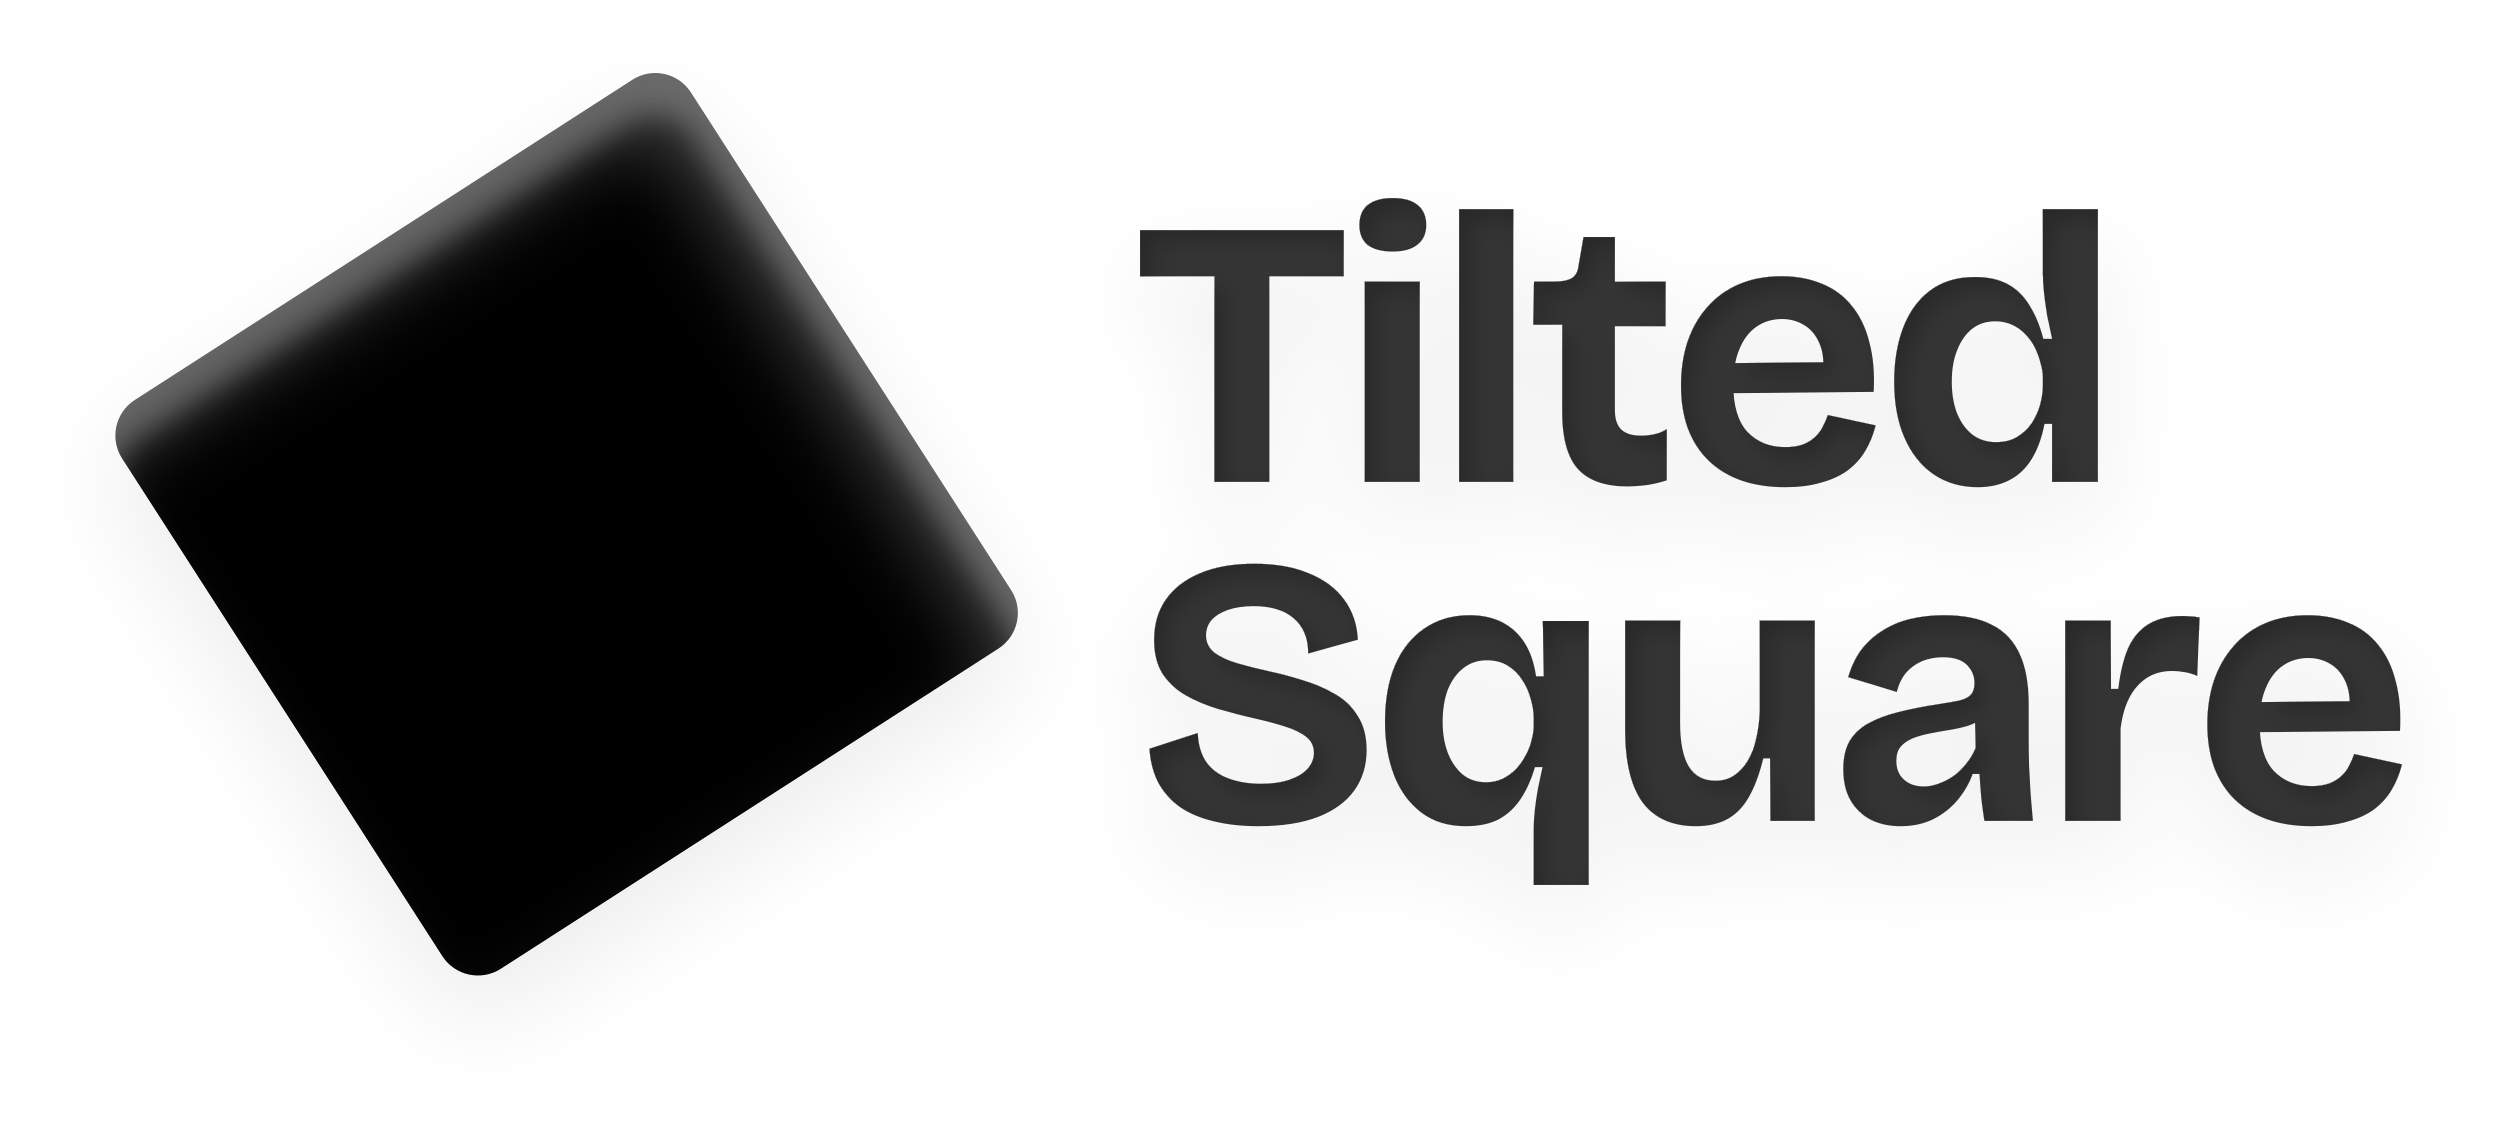
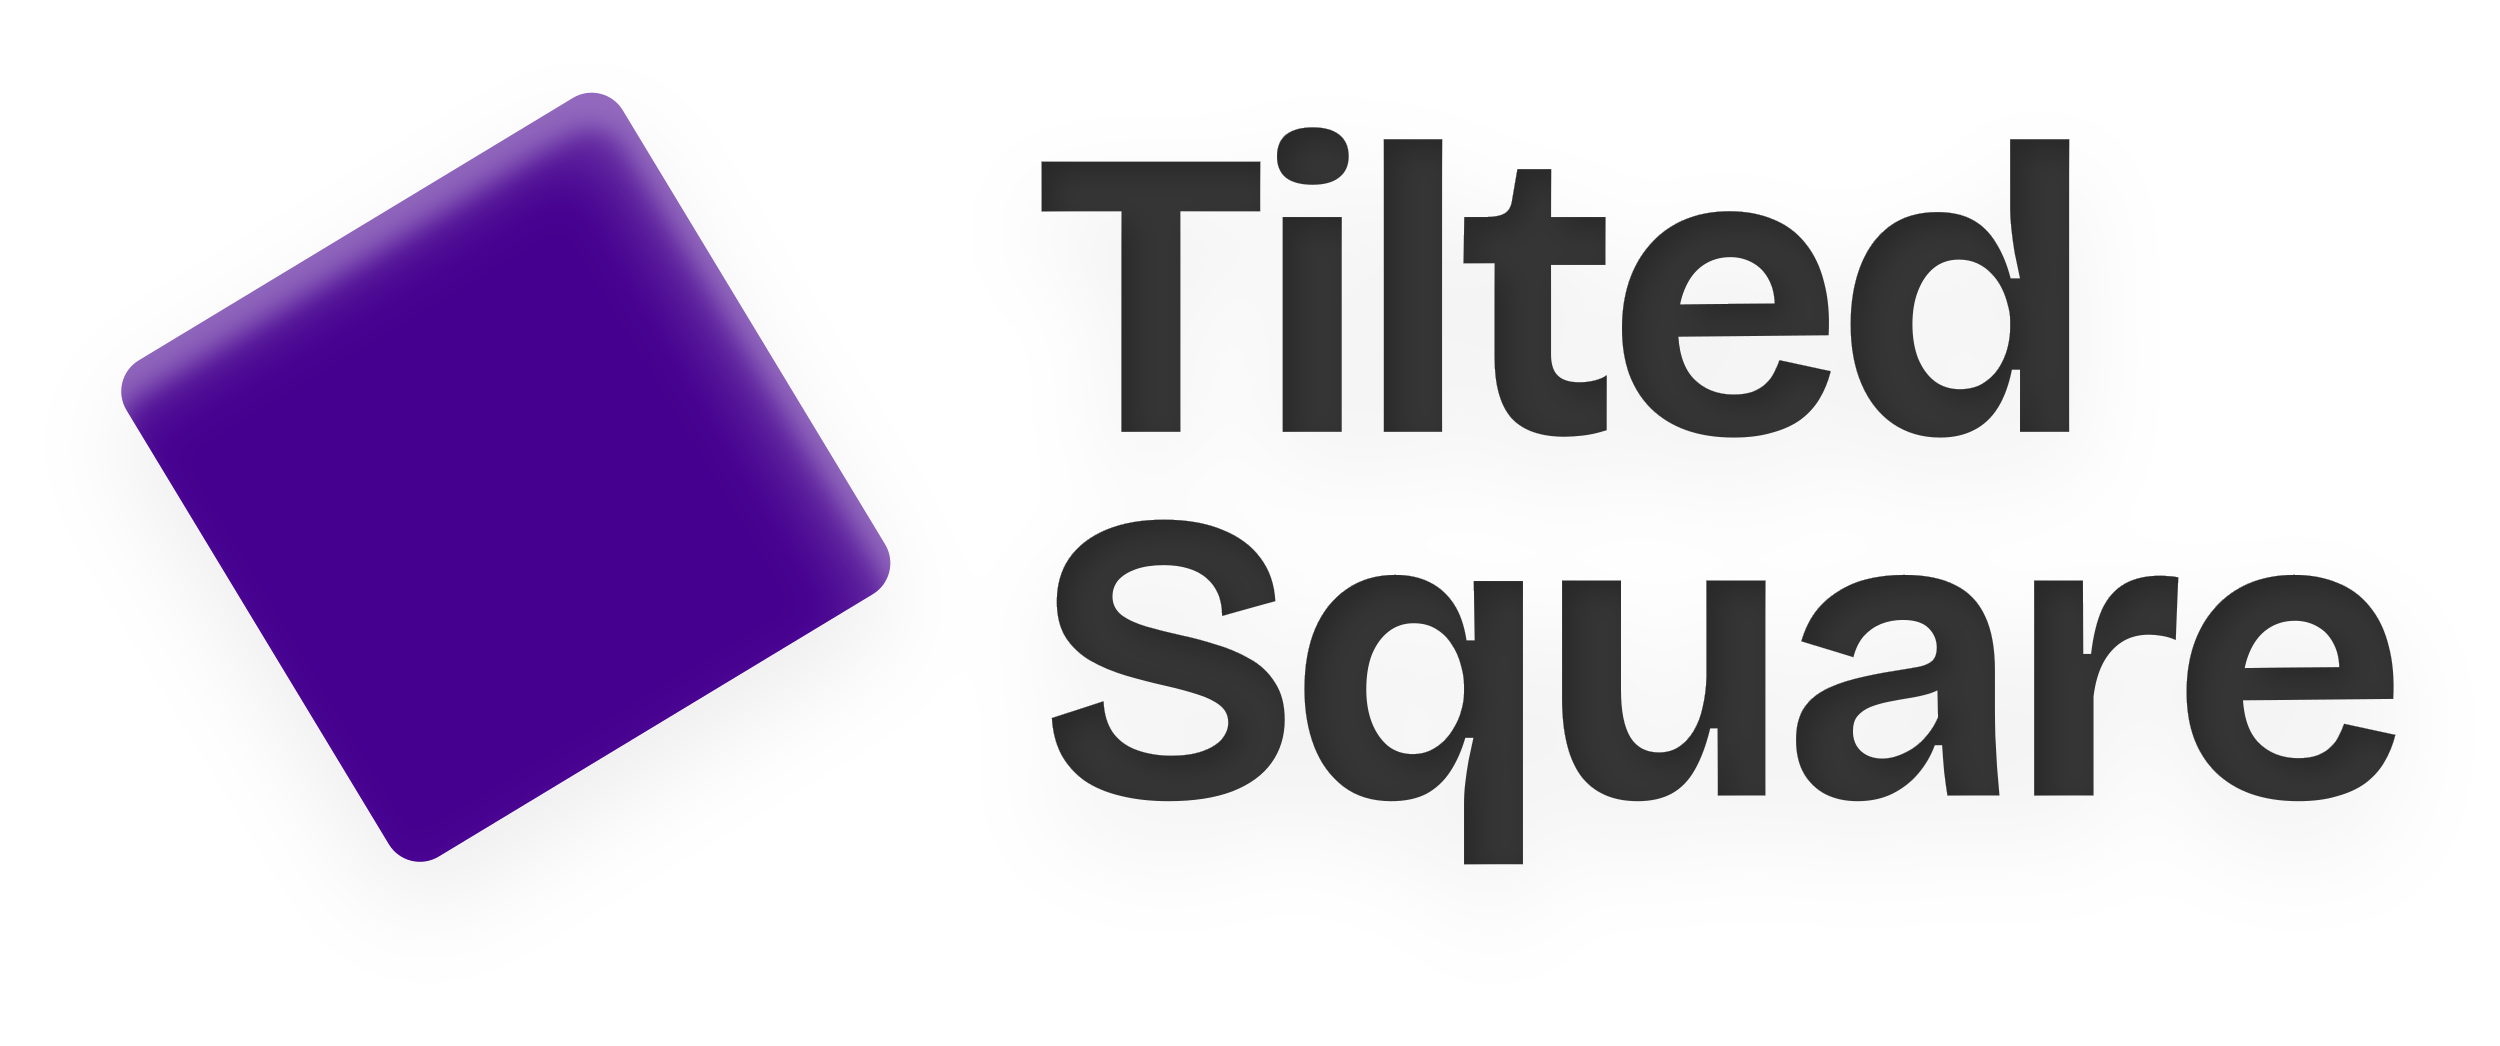
- <svg xmlns="http://www.w3.org/2000/svg" width="118" height="54" viewBox="0 0 118 54" fill="none">
+ <svg xmlns="http://www.w3.org/2000/svg" width="110" height="46" viewBox="0 0 110 46" fill="none">
  <g filter="url(#filter0_d_3451_65)">
    <g filter="url(#filter1_ii_3451_65)">
-       <rect x="31.531" y="2.682" width="31.929" height="31.929" rx="2" transform="rotate(57.2399 31.5312 2.68164)" fill="black" />
+       <rect x="26.574" y="3.482" width="25.516" height="25.516" rx="1.598" transform="rotate(58.851 26.5742 3.48242)" fill="#45008F" />
    </g>
    <g filter="url(#filter2_i_3451_65)">
-       <path d="M57.322 22.744V10.864H59.914V22.744H57.322ZM53.812 13.042V10.864H63.424V13.042H53.812ZM64.419 22.744V13.294H67.011V22.744H64.419ZM65.734 11.872C65.23 11.872 64.84 11.77 64.564 11.566C64.299 11.35 64.168 11.038 64.168 10.63C64.168 10.21 64.299 9.892 64.564 9.676C64.84 9.46 65.23 9.352 65.734 9.352C66.249 9.352 66.639 9.46 66.903 9.676C67.18 9.892 67.317 10.21 67.317 10.63C67.317 11.026 67.18 11.332 66.903 11.548C66.639 11.764 66.249 11.872 65.734 11.872ZM68.872 22.744V9.874H71.428V22.744H68.872ZM76.816 22.96C75.76 22.96 74.98 22.684 74.476 22.132C73.984 21.568 73.738 20.674 73.738 19.45V15.328H72.37L72.406 13.294H73.36C73.732 13.294 74.008 13.24 74.188 13.132C74.368 13.024 74.476 12.826 74.512 12.538L74.746 11.188H76.222V13.294H78.616V15.4H76.222V19.342C76.222 19.774 76.324 20.086 76.528 20.278C76.732 20.47 77.044 20.566 77.464 20.566C77.692 20.566 77.908 20.542 78.112 20.494C78.328 20.446 78.514 20.368 78.67 20.26V22.672C78.298 22.792 77.956 22.87 77.644 22.906C77.332 22.942 77.056 22.96 76.816 22.96ZM84.26 22.996C83.48 22.996 82.784 22.888 82.172 22.672C81.572 22.456 81.062 22.144 80.642 21.736C80.222 21.328 79.898 20.824 79.67 20.224C79.454 19.624 79.346 18.946 79.346 18.19C79.346 17.446 79.448 16.762 79.652 16.138C79.868 15.502 80.18 14.956 80.588 14.5C80.996 14.032 81.494 13.672 82.082 13.42C82.67 13.168 83.336 13.042 84.08 13.042C84.8 13.042 85.442 13.162 86.006 13.402C86.57 13.63 87.038 13.978 87.41 14.446C87.794 14.914 88.07 15.49 88.238 16.174C88.418 16.846 88.484 17.62 88.436 18.496L81.02 18.568V17.146L86.942 17.092L86.024 17.812C86.108 17.176 86.066 16.654 85.898 16.246C85.73 15.838 85.484 15.538 85.16 15.346C84.848 15.154 84.5 15.058 84.116 15.058C83.66 15.058 83.258 15.178 82.91 15.418C82.562 15.658 82.292 16.012 82.1 16.48C81.908 16.936 81.812 17.488 81.812 18.136C81.812 19.156 82.034 19.906 82.478 20.386C82.934 20.866 83.528 21.106 84.26 21.106C84.596 21.106 84.878 21.064 85.106 20.98C85.346 20.884 85.538 20.764 85.682 20.62C85.838 20.476 85.958 20.314 86.042 20.134C86.138 19.954 86.216 19.774 86.276 19.594L88.526 20.08C88.418 20.524 88.256 20.926 88.04 21.286C87.836 21.634 87.56 21.94 87.212 22.204C86.864 22.456 86.444 22.648 85.952 22.78C85.472 22.924 84.908 22.996 84.26 22.996ZM93.348 22.996C92.556 22.996 91.86 22.792 91.26 22.384C90.672 21.976 90.216 21.4 89.892 20.656C89.568 19.912 89.406 19.03 89.406 18.01C89.406 17.05 89.55 16.198 89.838 15.454C90.126 14.71 90.552 14.128 91.116 13.708C91.68 13.288 92.382 13.078 93.222 13.078C93.834 13.078 94.35 13.192 94.77 13.42C95.19 13.648 95.532 13.984 95.796 14.428C96.072 14.86 96.288 15.382 96.444 15.994H96.858C96.774 15.61 96.696 15.238 96.624 14.878C96.564 14.506 96.516 14.152 96.48 13.816C96.444 13.48 96.426 13.186 96.426 12.934V9.874H99.018V18.1V22.744H96.858V20.008H96.498C96.366 20.68 96.162 21.238 95.886 21.682C95.61 22.126 95.256 22.456 94.824 22.672C94.404 22.888 93.912 22.996 93.348 22.996ZM94.212 20.872C94.608 20.872 94.944 20.788 95.22 20.62C95.496 20.452 95.724 20.236 95.904 19.972C96.084 19.696 96.216 19.402 96.3 19.09C96.384 18.766 96.426 18.466 96.426 18.19V17.848C96.426 17.62 96.39 17.386 96.318 17.146C96.258 16.894 96.168 16.648 96.048 16.408C95.928 16.168 95.778 15.958 95.598 15.778C95.418 15.586 95.208 15.436 94.968 15.328C94.728 15.22 94.464 15.166 94.176 15.166C93.744 15.166 93.378 15.286 93.078 15.526C92.778 15.766 92.544 16.102 92.376 16.534C92.208 16.954 92.124 17.446 92.124 18.01C92.124 18.586 92.208 19.09 92.376 19.522C92.556 19.954 92.802 20.29 93.114 20.53C93.426 20.758 93.792 20.872 94.212 20.872ZM59.392 38.996C58.612 38.996 57.91 38.918 57.286 38.762C56.674 38.618 56.146 38.396 55.702 38.096C55.27 37.784 54.928 37.4 54.676 36.944C54.436 36.476 54.298 35.942 54.262 35.342L56.53 34.604C56.554 35.144 56.686 35.594 56.926 35.954C57.178 36.314 57.532 36.578 57.988 36.746C58.444 36.914 58.954 36.998 59.518 36.998C60.058 36.998 60.514 36.932 60.886 36.8C61.258 36.668 61.54 36.494 61.732 36.278C61.924 36.05 62.02 35.804 62.02 35.54C62.02 35.228 61.9 34.976 61.66 34.784C61.42 34.592 61.09 34.43 60.67 34.298C60.262 34.166 59.794 34.04 59.266 33.92C58.678 33.788 58.096 33.638 57.52 33.47C56.956 33.302 56.44 33.086 55.972 32.822C55.516 32.558 55.15 32.216 54.874 31.796C54.61 31.376 54.478 30.848 54.478 30.212C54.478 29.48 54.658 28.85 55.018 28.322C55.39 27.782 55.93 27.362 56.638 27.062C57.346 26.762 58.198 26.612 59.194 26.612C60.202 26.612 61.06 26.762 61.768 27.062C62.488 27.35 63.046 27.764 63.442 28.304C63.838 28.832 64.054 29.462 64.09 30.194L61.75 30.842C61.75 30.47 61.69 30.146 61.57 29.87C61.45 29.594 61.282 29.366 61.066 29.186C60.85 28.994 60.58 28.85 60.256 28.754C59.944 28.658 59.584 28.61 59.176 28.61C58.708 28.61 58.3 28.67 57.952 28.79C57.616 28.91 57.358 29.072 57.178 29.276C57.01 29.48 56.926 29.72 56.926 29.996C56.926 30.32 57.058 30.59 57.322 30.806C57.598 31.01 57.958 31.178 58.402 31.31C58.858 31.442 59.356 31.568 59.896 31.688C60.412 31.796 60.934 31.934 61.462 32.102C62.002 32.258 62.5 32.468 62.956 32.732C63.424 32.984 63.796 33.332 64.072 33.776C64.36 34.208 64.504 34.754 64.504 35.414C64.504 36.134 64.312 36.764 63.928 37.304C63.544 37.844 62.968 38.264 62.2 38.564C61.444 38.852 60.508 38.996 59.392 38.996ZM72.394 41.768V39.122C72.394 38.822 72.412 38.516 72.448 38.204C72.484 37.88 72.532 37.55 72.593 37.214C72.665 36.878 72.737 36.542 72.808 36.206H72.448C72.281 36.782 72.058 37.28 71.782 37.7C71.507 38.12 71.159 38.444 70.739 38.672C70.319 38.888 69.802 38.996 69.191 38.996C68.35 38.996 67.648 38.78 67.085 38.348C66.52 37.916 66.094 37.334 65.806 36.602C65.519 35.858 65.374 35.018 65.374 34.082C65.374 33.05 65.531 32.162 65.843 31.418C66.166 30.662 66.629 30.08 67.228 29.672C67.829 29.252 68.543 29.042 69.371 29.042C69.947 29.042 70.451 29.15 70.882 29.366C71.314 29.582 71.668 29.9 71.945 30.32C72.221 30.74 72.406 31.274 72.502 31.922H72.862L72.826 29.312H74.987V34.01V41.768H72.394ZM70.144 36.926C70.433 36.926 70.691 36.872 70.918 36.764C71.159 36.644 71.368 36.494 71.549 36.314C71.728 36.122 71.879 35.912 71.999 35.684C72.13 35.456 72.227 35.216 72.287 34.964C72.359 34.712 72.394 34.472 72.394 34.244V33.902C72.394 33.614 72.347 33.308 72.251 32.984C72.166 32.66 72.034 32.366 71.855 32.102C71.686 31.826 71.465 31.604 71.189 31.436C70.912 31.256 70.576 31.166 70.18 31.166C69.76 31.166 69.394 31.286 69.082 31.526C68.77 31.766 68.525 32.102 68.344 32.534C68.177 32.966 68.093 33.482 68.093 34.082C68.093 34.634 68.177 35.126 68.344 35.558C68.513 35.978 68.746 36.314 69.046 36.566C69.347 36.806 69.713 36.926 70.144 36.926ZM80.039 38.996C78.935 38.996 78.101 38.624 77.537 37.88C76.985 37.124 76.709 35.978 76.709 34.442V29.294H79.301V34.118C79.301 35.042 79.439 35.732 79.715 36.188C79.991 36.632 80.411 36.854 80.975 36.854C81.311 36.854 81.605 36.77 81.857 36.602C82.109 36.434 82.325 36.2 82.505 35.9C82.685 35.6 82.817 35.246 82.901 34.838C82.997 34.43 83.051 33.992 83.063 33.524V29.294H85.655V34.892V38.744H83.567L83.549 35.792H83.225C83.045 36.536 82.817 37.148 82.541 37.628C82.277 38.096 81.935 38.444 81.515 38.672C81.107 38.888 80.615 38.996 80.039 38.996ZM89.706 38.996C89.178 38.996 88.71 38.894 88.302 38.69C87.894 38.474 87.576 38.168 87.348 37.772C87.12 37.376 87.006 36.884 87.006 36.296C87.006 35.78 87.102 35.348 87.294 35C87.498 34.652 87.792 34.37 88.176 34.154C88.56 33.938 89.034 33.758 89.598 33.614C90.162 33.47 90.804 33.344 91.524 33.236C91.908 33.176 92.22 33.122 92.46 33.074C92.712 33.014 92.898 32.924 93.018 32.804C93.138 32.672 93.198 32.486 93.198 32.246C93.198 31.91 93.078 31.622 92.838 31.382C92.598 31.142 92.22 31.022 91.704 31.022C91.356 31.022 91.032 31.082 90.732 31.202C90.444 31.322 90.192 31.502 89.976 31.742C89.772 31.982 89.622 32.288 89.526 32.66L87.24 31.958C87.384 31.466 87.588 31.04 87.852 30.68C88.128 30.32 88.458 30.02 88.842 29.78C89.226 29.528 89.664 29.342 90.156 29.222C90.648 29.102 91.182 29.042 91.758 29.042C92.682 29.042 93.432 29.192 94.008 29.492C94.596 29.78 95.034 30.236 95.322 30.86C95.61 31.472 95.754 32.264 95.754 33.236V34.856C95.754 35.276 95.76 35.702 95.772 36.134C95.796 36.566 95.82 37.004 95.844 37.448C95.88 37.88 95.916 38.312 95.952 38.744H93.666C93.618 38.444 93.57 38.102 93.522 37.718C93.486 37.322 93.456 36.926 93.432 36.53H93.108C92.94 36.986 92.7 37.4 92.388 37.772C92.076 38.144 91.692 38.444 91.236 38.672C90.792 38.888 90.282 38.996 89.706 38.996ZM90.804 37.124C91.032 37.124 91.26 37.082 91.488 36.998C91.728 36.914 91.956 36.8 92.172 36.656C92.4 36.5 92.604 36.308 92.784 36.08C92.976 35.852 93.132 35.594 93.252 35.306L93.216 33.794L93.63 33.884C93.414 34.04 93.162 34.166 92.874 34.262C92.586 34.346 92.286 34.412 91.974 34.46C91.674 34.508 91.374 34.562 91.074 34.622C90.774 34.682 90.504 34.76 90.264 34.856C90.036 34.952 89.85 35.084 89.706 35.252C89.574 35.408 89.508 35.63 89.508 35.918C89.508 36.29 89.628 36.584 89.868 36.8C90.108 37.016 90.42 37.124 90.804 37.124ZM97.481 38.744V34.172V29.294H99.623L99.641 32.516H99.983C100.079 31.712 100.241 31.058 100.469 30.554C100.709 30.05 101.039 29.678 101.459 29.438C101.879 29.198 102.401 29.078 103.025 29.078C103.133 29.078 103.247 29.084 103.367 29.096C103.499 29.096 103.649 29.114 103.817 29.15L103.709 31.904C103.529 31.82 103.331 31.76 103.115 31.724C102.899 31.688 102.707 31.67 102.539 31.67C102.071 31.67 101.669 31.778 101.333 31.994C100.997 32.21 100.721 32.522 100.505 32.93C100.301 33.326 100.163 33.812 100.091 34.388V38.744H97.481ZM109.103 38.996C108.323 38.996 107.627 38.888 107.015 38.672C106.415 38.456 105.905 38.144 105.485 37.736C105.065 37.328 104.741 36.824 104.513 36.224C104.297 35.624 104.189 34.946 104.189 34.19C104.189 33.446 104.291 32.762 104.495 32.138C104.711 31.502 105.023 30.956 105.431 30.5C105.839 30.032 106.337 29.672 106.925 29.42C107.513 29.168 108.179 29.042 108.923 29.042C109.643 29.042 110.285 29.162 110.849 29.402C111.413 29.63 111.881 29.978 112.253 30.446C112.637 30.914 112.913 31.49 113.081 32.174C113.261 32.846 113.327 33.62 113.279 34.496L105.863 34.568V33.146L111.785 33.092L110.867 33.812C110.951 33.176 110.909 32.654 110.741 32.246C110.573 31.838 110.327 31.538 110.003 31.346C109.691 31.154 109.343 31.058 108.959 31.058C108.503 31.058 108.101 31.178 107.753 31.418C107.405 31.658 107.135 32.012 106.943 32.48C106.751 32.936 106.655 33.488 106.655 34.136C106.655 35.156 106.877 35.906 107.321 36.386C107.777 36.866 108.371 37.106 109.103 37.106C109.439 37.106 109.721 37.064 109.949 36.98C110.189 36.884 110.381 36.764 110.525 36.62C110.681 36.476 110.801 36.314 110.885 36.134C110.981 35.954 111.059 35.774 111.119 35.594L113.369 36.08C113.261 36.524 113.099 36.926 112.883 37.286C112.679 37.634 112.403 37.94 112.055 38.204C111.707 38.456 111.287 38.648 110.795 38.78C110.315 38.924 109.751 38.996 109.103 38.996Z" fill="#353535" />
+       <path d="M49.346 19V7.12H51.938V19H49.346ZM45.836 9.298V7.12H55.448V9.298H45.836ZM56.443 19V9.55H59.035V19H56.443ZM57.757 8.128C57.253 8.128 56.863 8.026 56.587 7.822C56.323 7.606 56.191 7.294 56.191 6.886C56.191 6.466 56.323 6.148 56.587 5.932C56.863 5.716 57.253 5.608 57.757 5.608C58.273 5.608 58.663 5.716 58.927 5.932C59.203 6.148 59.341 6.466 59.341 6.886C59.341 7.282 59.203 7.588 58.927 7.804C58.663 8.02 58.273 8.128 57.757 8.128ZM60.895 19V6.13H63.451V19H60.895ZM68.84 19.216C67.784 19.216 67.004 18.94 66.5 18.388C66.008 17.824 65.762 16.93 65.762 15.706V11.584H64.394L64.43 9.55H65.384C65.756 9.55 66.032 9.496 66.212 9.388C66.392 9.28 66.5 9.082 66.536 8.794L66.77 7.444H68.246V9.55H70.64V11.656H68.246V15.598C68.246 16.03 68.348 16.342 68.552 16.534C68.756 16.726 69.068 16.822 69.488 16.822C69.716 16.822 69.932 16.798 70.136 16.75C70.352 16.702 70.538 16.624 70.694 16.516V18.928C70.322 19.048 69.98 19.126 69.668 19.162C69.356 19.198 69.08 19.216 68.84 19.216ZM76.283 19.252C75.503 19.252 74.807 19.144 74.195 18.928C73.595 18.712 73.085 18.4 72.665 17.992C72.245 17.584 71.921 17.08 71.693 16.48C71.477 15.88 71.369 15.202 71.369 14.446C71.369 13.702 71.471 13.018 71.675 12.394C71.891 11.758 72.203 11.212 72.611 10.756C73.019 10.288 73.517 9.928 74.105 9.676C74.693 9.424 75.359 9.298 76.103 9.298C76.823 9.298 77.465 9.418 78.029 9.658C78.593 9.886 79.061 10.234 79.433 10.702C79.817 11.17 80.093 11.746 80.261 12.43C80.441 13.102 80.507 13.876 80.459 14.752L73.043 14.824V13.402L78.965 13.348L78.047 14.068C78.131 13.432 78.089 12.91 77.921 12.502C77.753 12.094 77.507 11.794 77.183 11.602C76.871 11.41 76.523 11.314 76.139 11.314C75.683 11.314 75.281 11.434 74.933 11.674C74.585 11.914 74.315 12.268 74.123 12.736C73.931 13.192 73.835 13.744 73.835 14.392C73.835 15.412 74.057 16.162 74.501 16.642C74.957 17.122 75.551 17.362 76.283 17.362C76.619 17.362 76.901 17.32 77.129 17.236C77.369 17.14 77.561 17.02 77.705 16.876C77.861 16.732 77.981 16.57 78.065 16.39C78.161 16.21 78.239 16.03 78.299 15.85L80.549 16.336C80.441 16.78 80.279 17.182 80.063 17.542C79.859 17.89 79.583 18.196 79.235 18.46C78.887 18.712 78.467 18.904 77.975 19.036C77.495 19.18 76.931 19.252 76.283 19.252ZM85.371 19.252C84.579 19.252 83.883 19.048 83.283 18.64C82.695 18.232 82.239 17.656 81.915 16.912C81.591 16.168 81.429 15.286 81.429 14.266C81.429 13.306 81.573 12.454 81.861 11.71C82.149 10.966 82.575 10.384 83.139 9.964C83.703 9.544 84.405 9.334 85.245 9.334C85.857 9.334 86.373 9.448 86.793 9.676C87.213 9.904 87.555 10.24 87.819 10.684C88.095 11.116 88.311 11.638 88.467 12.25H88.881C88.797 11.866 88.719 11.494 88.647 11.134C88.587 10.762 88.539 10.408 88.503 10.072C88.467 9.736 88.449 9.442 88.449 9.19V6.13H91.041V14.356V19H88.881V16.264H88.521C88.389 16.936 88.185 17.494 87.909 17.938C87.633 18.382 87.279 18.712 86.847 18.928C86.427 19.144 85.935 19.252 85.371 19.252ZM86.235 17.128C86.631 17.128 86.967 17.044 87.243 16.876C87.519 16.708 87.747 16.492 87.927 16.228C88.107 15.952 88.239 15.658 88.323 15.346C88.407 15.022 88.449 14.722 88.449 14.446V14.104C88.449 13.876 88.413 13.642 88.341 13.402C88.281 13.15 88.191 12.904 88.071 12.664C87.951 12.424 87.801 12.214 87.621 12.034C87.441 11.842 87.231 11.692 86.991 11.584C86.751 11.476 86.487 11.422 86.199 11.422C85.767 11.422 85.401 11.542 85.101 11.782C84.801 12.022 84.567 12.358 84.399 12.79C84.231 13.21 84.147 13.702 84.147 14.266C84.147 14.842 84.231 15.346 84.399 15.778C84.579 16.21 84.825 16.546 85.137 16.786C85.449 17.014 85.815 17.128 86.235 17.128ZM51.416 35.252C50.636 35.252 49.934 35.174 49.31 35.018C48.698 34.874 48.17 34.652 47.726 34.352C47.294 34.04 46.952 33.656 46.7 33.2C46.46 32.732 46.322 32.198 46.286 31.598L48.554 30.86C48.578 31.4 48.71 31.85 48.95 32.21C49.202 32.57 49.556 32.834 50.012 33.002C50.468 33.17 50.978 33.254 51.542 33.254C52.082 33.254 52.538 33.188 52.91 33.056C53.282 32.924 53.564 32.75 53.756 32.534C53.948 32.306 54.044 32.06 54.044 31.796C54.044 31.484 53.924 31.232 53.684 31.04C53.444 30.848 53.114 30.686 52.694 30.554C52.286 30.422 51.818 30.296 51.29 30.176C50.702 30.044 50.12 29.894 49.544 29.726C48.98 29.558 48.464 29.342 47.996 29.078C47.54 28.814 47.174 28.472 46.898 28.052C46.634 27.632 46.502 27.104 46.502 26.468C46.502 25.736 46.682 25.106 47.042 24.578C47.414 24.038 47.954 23.618 48.662 23.318C49.37 23.018 50.222 22.868 51.218 22.868C52.226 22.868 53.084 23.018 53.792 23.318C54.512 23.606 55.07 24.02 55.466 24.56C55.862 25.088 56.078 25.718 56.114 26.45L53.774 27.098C53.774 26.726 53.714 26.402 53.594 26.126C53.474 25.85 53.306 25.622 53.09 25.442C52.874 25.25 52.604 25.106 52.28 25.01C51.968 24.914 51.608 24.866 51.2 24.866C50.732 24.866 50.324 24.926 49.976 25.046C49.64 25.166 49.382 25.328 49.202 25.532C49.034 25.736 48.95 25.976 48.95 26.252C48.95 26.576 49.082 26.846 49.346 27.062C49.622 27.266 49.982 27.434 50.426 27.566C50.882 27.698 51.38 27.824 51.92 27.944C52.436 28.052 52.958 28.19 53.486 28.358C54.026 28.514 54.524 28.724 54.98 28.988C55.448 29.24 55.82 29.588 56.096 30.032C56.384 30.464 56.528 31.01 56.528 31.67C56.528 32.39 56.336 33.02 55.952 33.56C55.568 34.1 54.992 34.52 54.224 34.82C53.468 35.108 52.532 35.252 51.416 35.252ZM64.418 38.024V35.378C64.418 35.078 64.436 34.772 64.472 34.46C64.508 34.136 64.556 33.806 64.616 33.47C64.688 33.134 64.76 32.798 64.832 32.462H64.472C64.304 33.038 64.082 33.536 63.806 33.956C63.53 34.376 63.182 34.7 62.762 34.928C62.342 35.144 61.826 35.252 61.214 35.252C60.374 35.252 59.672 35.036 59.108 34.604C58.544 34.172 58.118 33.59 57.83 32.858C57.542 32.114 57.398 31.274 57.398 30.338C57.398 29.306 57.554 28.418 57.866 27.674C58.19 26.918 58.652 26.336 59.252 25.928C59.852 25.508 60.566 25.298 61.394 25.298C61.97 25.298 62.474 25.406 62.906 25.622C63.338 25.838 63.692 26.156 63.968 26.576C64.244 26.996 64.43 27.53 64.526 28.178H64.886L64.85 25.568H67.01V30.266V38.024H64.418ZM62.168 33.182C62.456 33.182 62.714 33.128 62.942 33.02C63.182 32.9 63.392 32.75 63.572 32.57C63.752 32.378 63.902 32.168 64.022 31.94C64.154 31.712 64.25 31.472 64.31 31.22C64.382 30.968 64.418 30.728 64.418 30.5V30.158C64.418 29.87 64.37 29.564 64.274 29.24C64.19 28.916 64.058 28.622 63.878 28.358C63.71 28.082 63.488 27.86 63.212 27.692C62.936 27.512 62.6 27.422 62.204 27.422C61.784 27.422 61.418 27.542 61.106 27.782C60.794 28.022 60.548 28.358 60.368 28.79C60.2 29.222 60.116 29.738 60.116 30.338C60.116 30.89 60.2 31.382 60.368 31.814C60.536 32.234 60.77 32.57 61.07 32.822C61.37 33.062 61.736 33.182 62.168 33.182ZM72.062 35.252C70.958 35.252 70.124 34.88 69.56 34.136C69.008 33.38 68.732 32.234 68.732 30.698V25.55H71.324V30.374C71.324 31.298 71.462 31.988 71.738 32.444C72.014 32.888 72.434 33.11 72.998 33.11C73.334 33.11 73.628 33.026 73.88 32.858C74.132 32.69 74.348 32.456 74.528 32.156C74.708 31.856 74.84 31.502 74.924 31.094C75.02 30.686 75.074 30.248 75.086 29.78V25.55H77.678V31.148V35H75.59L75.572 32.048H75.248C75.068 32.792 74.84 33.404 74.564 33.884C74.3 34.352 73.958 34.7 73.538 34.928C73.13 35.144 72.638 35.252 72.062 35.252ZM81.729 35.252C81.201 35.252 80.733 35.15 80.325 34.946C79.917 34.73 79.599 34.424 79.371 34.028C79.143 33.632 79.029 33.14 79.029 32.552C79.029 32.036 79.125 31.604 79.317 31.256C79.521 30.908 79.815 30.626 80.199 30.41C80.583 30.194 81.057 30.014 81.621 29.87C82.185 29.726 82.827 29.6 83.547 29.492C83.931 29.432 84.243 29.378 84.483 29.33C84.735 29.27 84.921 29.18 85.041 29.06C85.161 28.928 85.221 28.742 85.221 28.502C85.221 28.166 85.101 27.878 84.861 27.638C84.621 27.398 84.243 27.278 83.727 27.278C83.379 27.278 83.055 27.338 82.755 27.458C82.467 27.578 82.215 27.758 81.999 27.998C81.795 28.238 81.645 28.544 81.549 28.916L79.263 28.214C79.407 27.722 79.611 27.296 79.875 26.936C80.151 26.576 80.481 26.276 80.865 26.036C81.249 25.784 81.687 25.598 82.179 25.478C82.671 25.358 83.205 25.298 83.781 25.298C84.705 25.298 85.455 25.448 86.031 25.748C86.619 26.036 87.057 26.492 87.345 27.116C87.633 27.728 87.777 28.52 87.777 29.492V31.112C87.777 31.532 87.783 31.958 87.795 32.39C87.819 32.822 87.843 33.26 87.867 33.704C87.903 34.136 87.939 34.568 87.975 35H85.689C85.641 34.7 85.593 34.358 85.545 33.974C85.509 33.578 85.479 33.182 85.455 32.786H85.131C84.963 33.242 84.723 33.656 84.411 34.028C84.099 34.4 83.715 34.7 83.259 34.928C82.815 35.144 82.305 35.252 81.729 35.252ZM82.827 33.38C83.055 33.38 83.283 33.338 83.511 33.254C83.751 33.17 83.979 33.056 84.195 32.912C84.423 32.756 84.627 32.564 84.807 32.336C84.999 32.108 85.155 31.85 85.275 31.562L85.239 30.05L85.653 30.14C85.437 30.296 85.185 30.422 84.897 30.518C84.609 30.602 84.309 30.668 83.997 30.716C83.697 30.764 83.397 30.818 83.097 30.878C82.797 30.938 82.527 31.016 82.287 31.112C82.059 31.208 81.873 31.34 81.729 31.508C81.597 31.664 81.531 31.886 81.531 32.174C81.531 32.546 81.651 32.84 81.891 33.056C82.131 33.272 82.443 33.38 82.827 33.38ZM89.505 35V30.428V25.55H91.647L91.665 28.772H92.007C92.103 27.968 92.265 27.314 92.493 26.81C92.733 26.306 93.063 25.934 93.483 25.694C93.903 25.454 94.425 25.334 95.049 25.334C95.157 25.334 95.271 25.34 95.391 25.352C95.523 25.352 95.673 25.37 95.841 25.406L95.733 28.16C95.553 28.076 95.355 28.016 95.139 27.98C94.923 27.944 94.731 27.926 94.563 27.926C94.095 27.926 93.693 28.034 93.357 28.25C93.021 28.466 92.745 28.778 92.529 29.186C92.325 29.582 92.187 30.068 92.115 30.644V35H89.505ZM101.126 35.252C100.346 35.252 99.65 35.144 99.038 34.928C98.438 34.712 97.928 34.4 97.508 33.992C97.088 33.584 96.764 33.08 96.536 32.48C96.32 31.88 96.212 31.202 96.212 30.446C96.212 29.702 96.314 29.018 96.518 28.394C96.734 27.758 97.046 27.212 97.454 26.756C97.862 26.288 98.36 25.928 98.948 25.676C99.536 25.424 100.202 25.298 100.946 25.298C101.666 25.298 102.308 25.418 102.872 25.658C103.436 25.886 103.904 26.234 104.276 26.702C104.66 27.17 104.936 27.746 105.104 28.43C105.284 29.102 105.35 29.876 105.302 30.752L97.886 30.824V29.402L103.808 29.348L102.89 30.068C102.974 29.432 102.932 28.91 102.764 28.502C102.596 28.094 102.35 27.794 102.026 27.602C101.714 27.41 101.366 27.314 100.982 27.314C100.526 27.314 100.124 27.434 99.776 27.674C99.428 27.914 99.158 28.268 98.966 28.736C98.774 29.192 98.678 29.744 98.678 30.392C98.678 31.412 98.9 32.162 99.344 32.642C99.8 33.122 100.394 33.362 101.126 33.362C101.462 33.362 101.744 33.32 101.972 33.236C102.212 33.14 102.404 33.02 102.548 32.876C102.704 32.732 102.824 32.57 102.908 32.39C103.004 32.21 103.082 32.03 103.142 31.85L105.392 32.336C105.284 32.78 105.122 33.182 104.906 33.542C104.702 33.89 104.426 34.196 104.078 34.46C103.73 34.712 103.31 34.904 102.818 35.036C102.338 35.18 101.774 35.252 101.126 35.252Z" fill="#353535" />
    </g>
  </g>
  <defs>
-     <filter id="filter0_d_3451_65" x="0.18" y="0.182" width="119.809" height="53.129" filterUnits="userSpaceOnUse" color-interpolation-filters="sRGB">
+     <filter id="filter0_d_3451_65" x="0.238" y="0.982" width="111.773" height="44.035" filterUnits="userSpaceOnUse" color-interpolation-filters="sRGB">
      <feFlood flood-opacity="0" result="BackgroundImageFix" />
      <feColorMatrix in="SourceAlpha" type="matrix" values="0 0 0 0 0 0 0 0 0 0 0 0 0 0 0 0 0 0 127 0" result="hardAlpha" />
      <feOffset dy="2" />
      <feGaussianBlur stdDeviation="2.25" />
      <feComposite in2="hardAlpha" operator="out" />
      <feColorMatrix type="matrix" values="0 0 0 0 0 0 0 0 0 0 0 0 0 0 0 0 0 0 0.07 0" />
      <feBlend mode="normal" in2="BackgroundImageFix" result="effect1_dropShadow_3451_65" />
      <feBlend mode="normal" in="SourceGraphic" in2="effect1_dropShadow_3451_65" result="shape" />
    </filter>
-     <filter id="filter1_ii_3451_65" x="3.68" y="2.682" width="45.129" height="47.129" filterUnits="userSpaceOnUse" color-interpolation-filters="sRGB">
+     <filter id="filter1_ii_3451_65" x="3.939" y="3.482" width="35.834" height="37.433" filterUnits="userSpaceOnUse" color-interpolation-filters="sRGB">
      <feFlood flood-opacity="0" result="BackgroundImageFix" />
      <feBlend mode="normal" in="SourceGraphic" in2="BackgroundImageFix" result="shape" />
      <feColorMatrix in="SourceAlpha" type="matrix" values="0 0 0 0 0 0 0 0 0 0 0 0 0 0 0 0 0 0 127 0" result="hardAlpha" />
-       <feOffset dy="2" />
-       <feGaussianBlur stdDeviation="0.65" />
+       <feOffset dy="1.598" />
+       <feGaussianBlur stdDeviation="0.519" />
      <feComposite in2="hardAlpha" operator="arithmetic" k2="-1" k3="1" />
      <feColorMatrix type="matrix" values="0 0 0 0 1 0 0 0 0 1 0 0 0 0 1 0 0 0 0.25 0" />
      <feBlend mode="normal" in2="shape" result="effect1_innerShadow_3451_65" />
      <feColorMatrix in="SourceAlpha" type="matrix" values="0 0 0 0 0 0 0 0 0 0 0 0 0 0 0 0 0 0 127 0" result="hardAlpha" />
-       <feOffset dx="-1" dy="3" />
-       <feGaussianBlur stdDeviation="1.75" />
+       <feOffset dx="-0.799" dy="2.397" />
+       <feGaussianBlur stdDeviation="1.399" />
      <feComposite in2="hardAlpha" operator="arithmetic" k2="-1" k3="1" />
      <feColorMatrix type="matrix" values="0 0 0 0 1 0 0 0 0 1 0 0 0 0 1 0 0 0 0.22 0" />
      <feBlend mode="normal" in2="effect1_innerShadow_3451_65" result="effect2_innerShadow_3451_65" />
    </filter>
-     <filter id="filter2_i_3451_65" x="53.812" y="9.352" width="60.055" height="32.916" filterUnits="userSpaceOnUse" color-interpolation-filters="sRGB">
+     <filter id="filter2_i_3451_65" x="45.836" y="5.607" width="60.055" height="32.916" filterUnits="userSpaceOnUse" color-interpolation-filters="sRGB">
      <feFlood flood-opacity="0" result="BackgroundImageFix" />
      <feBlend mode="normal" in="SourceGraphic" in2="BackgroundImageFix" result="shape" />
      <feColorMatrix in="SourceAlpha" type="matrix" values="0 0 0 0 0 0 0 0 0 0 0 0 0 0 0 0 0 0 127 0" result="hardAlpha" />
      <feOffset dx="0.5" dy="0.5" />
      <feGaussianBlur stdDeviation="0.6" />
      <feComposite in2="hardAlpha" operator="arithmetic" k2="-1" k3="1" />
      <feColorMatrix type="matrix" values="0 0 0 0 0 0 0 0 0 0 0 0 0 0 0 0 0 0 0.25 0" />
      <feBlend mode="normal" in2="shape" result="effect1_innerShadow_3451_65" />
    </filter>
  </defs>
</svg>
